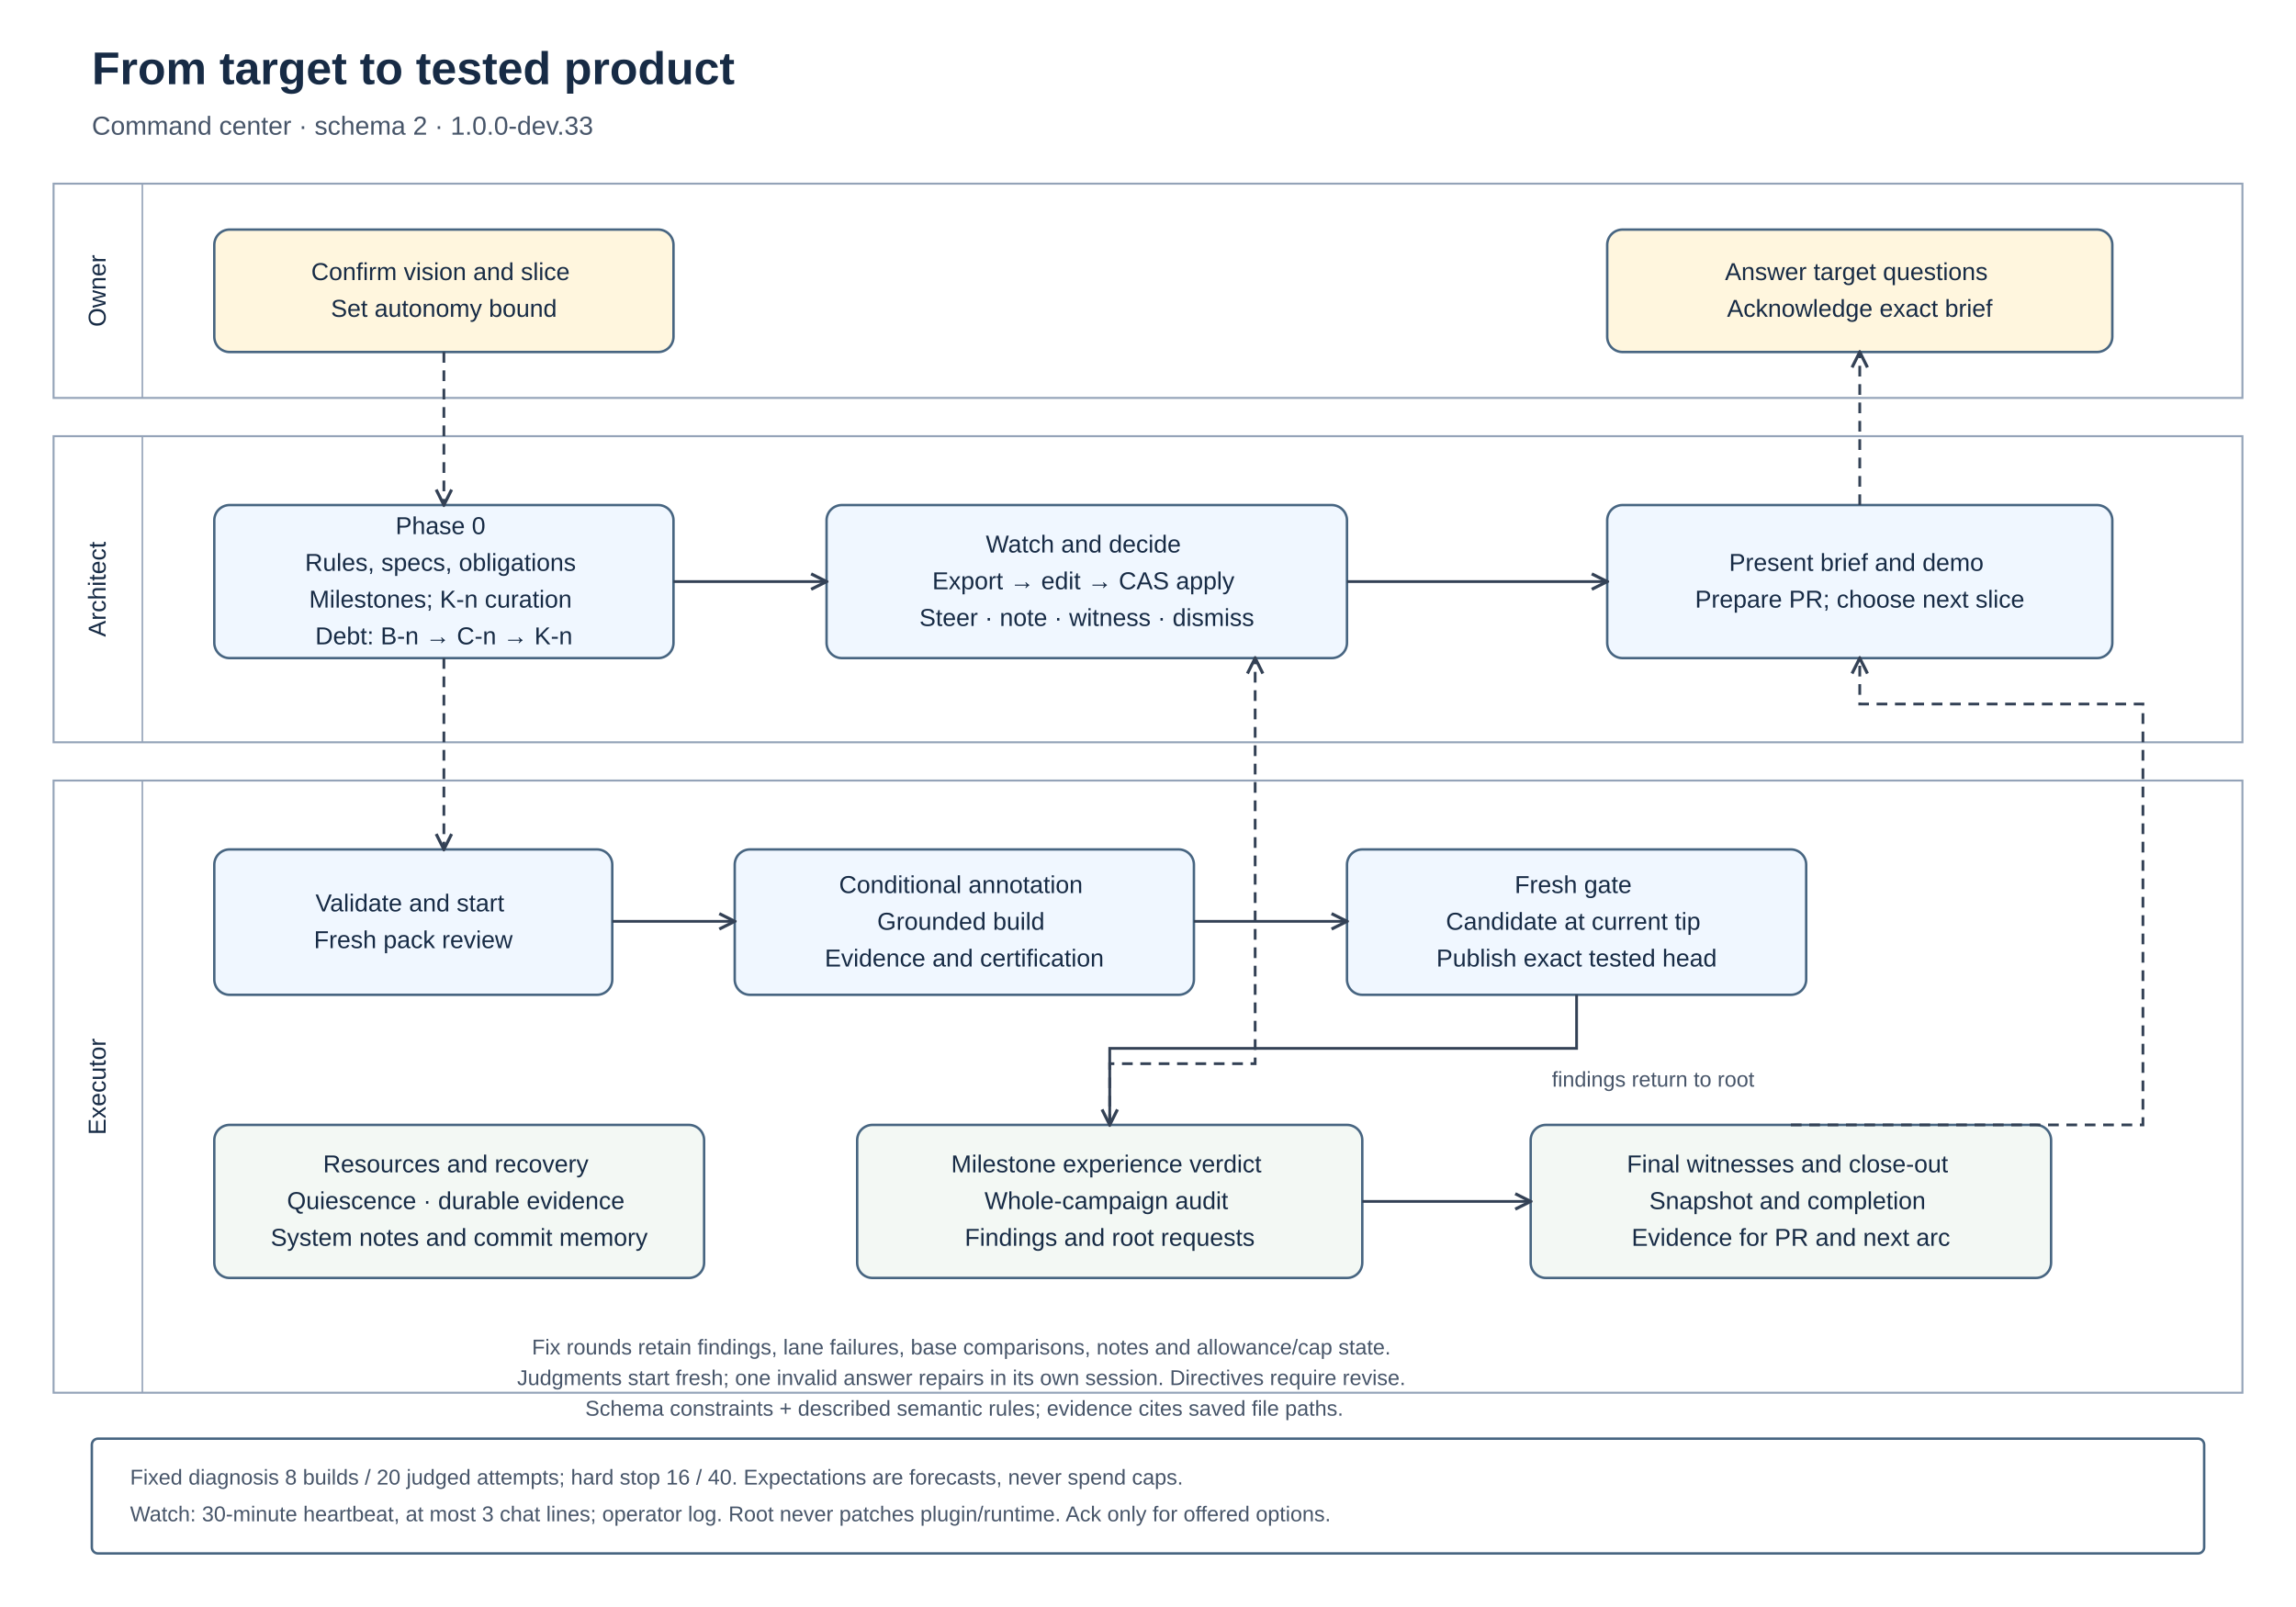
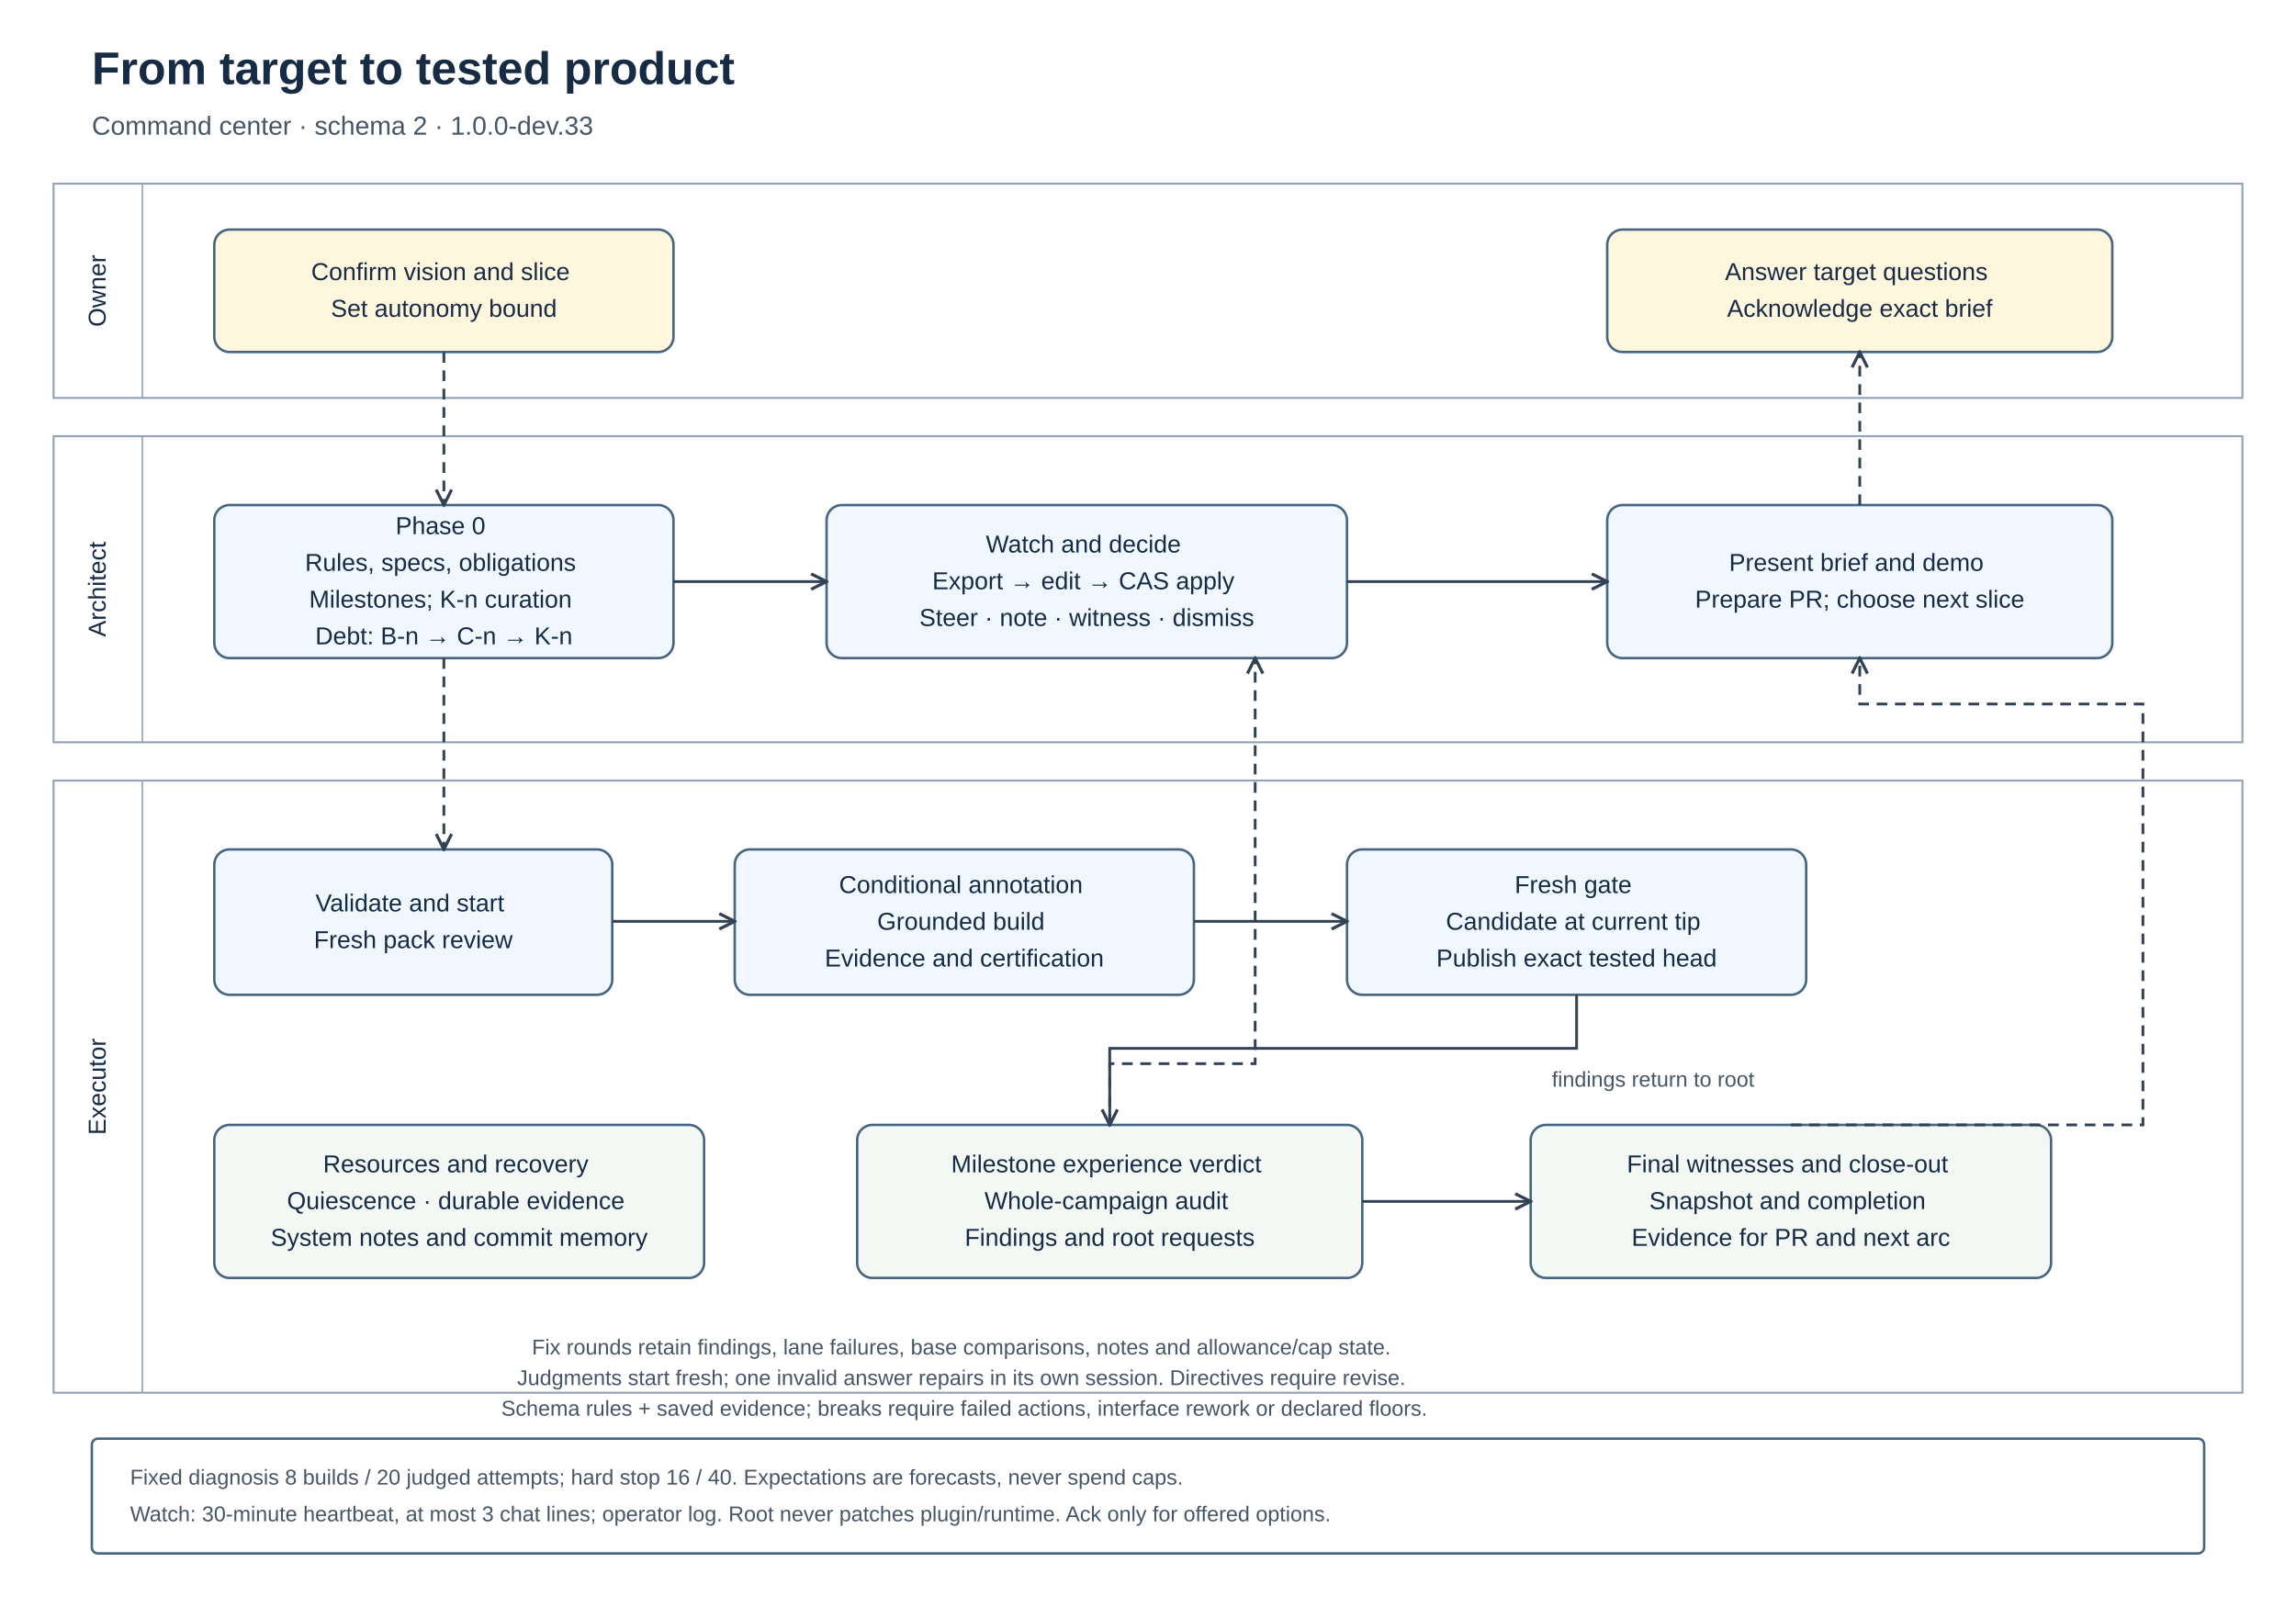
<svg xmlns="http://www.w3.org/2000/svg" width="1500" height="1050" viewBox="0 0 1500 1050" role="img" aria-labelledby="title desc">
  <defs>
    <marker id="arrow" viewBox="0 0 10 10" refX="9" refY="5" markerWidth="7" markerHeight="7" orient="auto-start-reverse">
      <path d="M 1 1 L 9 5 L 1 9" fill="none" stroke="#334155" stroke-width="1.6" />
    </marker>
  </defs>
  <style>text{font-family:Arial,Helvetica,sans-serif;fill:#172b45} .title{font-size:30px;font-weight:700}.sub{font-size:17px;fill:#475569}.label{font-size:16px}.small{font-size:14px;fill:#475569}.task{stroke:#476581;stroke-width:1.6}.edge{fill:none;stroke:#334155;stroke-width:1.8;marker-end:url(#arrow)}.msg{stroke-dasharray:7 5}.pool{fill:#fff;stroke:#94a3b8;stroke-width:1.3}</style>
  <rect width="1500" height="1050" fill="#fff" />
  <text x="60" y="55" class="title" text-anchor="start">
    <tspan x="60" dy="0">From target to tested product</tspan>
  </text>
  <text x="60" y="88" class="sub" text-anchor="start">
    <tspan x="60" dy="0">Command center · schema 2 · 1.0.0-dev.33</tspan>
  </text>
  <rect x="35" y="120" width="1430" height="140" class="pool" />
  <path d="M93 120V260" stroke="#94a3b8" />
  <text transform="translate(69 190.0) rotate(-90)" text-anchor="middle" class="label">Owner</text>
  <rect x="35" y="285" width="1430" height="200" class="pool" />
  <path d="M93 285V485" stroke="#94a3b8" />
  <text transform="translate(69 385.0) rotate(-90)" text-anchor="middle" class="label">Architect</text>
  <rect x="35" y="510" width="1430" height="400" class="pool" />
  <path d="M93 510V910" stroke="#94a3b8" />
  <text transform="translate(69 710.0) rotate(-90)" text-anchor="middle" class="label">Executor</text>
  <rect x="140" y="150" width="300" height="80" rx="10" fill="#fff6de" class="task" />
  <text x="290.0" y="183.0" class="label" text-anchor="middle">
    <tspan x="290.0" dy="0">Confirm vision and slice</tspan>
    <tspan x="290.0" dy="24">Set autonomy bound</tspan>
  </text>
  <rect x="1050" y="150" width="330" height="80" rx="10" fill="#fff6de" class="task" />
  <text x="1215.0" y="183.0" class="label" text-anchor="middle">
    <tspan x="1215.0" dy="0">Answer target questions</tspan>
    <tspan x="1215.0" dy="24">Acknowledge exact brief</tspan>
  </text>
  <rect x="140" y="330" width="300" height="100" rx="10" fill="#f0f7ff" class="task" />
  <text x="290.0" y="349.0" class="label" text-anchor="middle">
    <tspan x="290.0" dy="0">Phase 0</tspan>
    <tspan x="290.0" dy="24">Rules, specs, obligations</tspan>
    <tspan x="290.0" dy="24">Milestones; K-n curation</tspan>
    <tspan x="290.0" dy="24">Debt: B-n → C-n → K-n</tspan>
  </text>
  <rect x="540" y="330" width="340" height="100" rx="10" fill="#f0f7ff" class="task" />
  <text x="710.0" y="361.0" class="label" text-anchor="middle">
    <tspan x="710.0" dy="0">Watch and decide</tspan>
    <tspan x="710.0" dy="24">Export → edit → CAS apply</tspan>
    <tspan x="710.0" dy="24">Steer · note · witness · dismiss</tspan>
  </text>
  <rect x="1050" y="330" width="330" height="100" rx="10" fill="#f0f7ff" class="task" />
  <text x="1215.0" y="373.0" class="label" text-anchor="middle">
    <tspan x="1215.0" dy="0">Present brief and demo</tspan>
    <tspan x="1215.0" dy="24">Prepare PR; choose next slice</tspan>
  </text>
  <polyline points="290,230 290,330" class="edge msg" />
  <polyline points="1215,330 1215,230" class="edge msg" />
  <polyline points="440,380 540,380" class="edge" />
  <polyline points="880,380 1050,380" class="edge" />
  <rect x="140" y="555" width="260" height="95" rx="10" fill="#f0f7ff" class="task" />
  <text x="270.0" y="595.5" class="label" text-anchor="middle">
    <tspan x="270.0" dy="0">Validate and start</tspan>
    <tspan x="270.0" dy="24">Fresh pack review</tspan>
  </text>
  <rect x="480" y="555" width="300" height="95" rx="10" fill="#f0f7ff" class="task" />
  <text x="630.0" y="583.5" class="label" text-anchor="middle">
    <tspan x="630.0" dy="0">Conditional annotation</tspan>
    <tspan x="630.0" dy="24">Grounded build</tspan>
    <tspan x="630.0" dy="24">Evidence and certification</tspan>
  </text>
  <rect x="880" y="555" width="300" height="95" rx="10" fill="#f0f7ff" class="task" />
  <text x="1030.0" y="583.5" class="label" text-anchor="middle">
    <tspan x="1030.0" dy="0">Fresh gate</tspan>
    <tspan x="1030.0" dy="24">Candidate at current tip</tspan>
    <tspan x="1030.0" dy="24">Publish exact tested head</tspan>
  </text>
  <polyline points="290,430 290,555" class="edge msg" />
  <polyline points="400,602 480,602" class="edge" />
  <polyline points="780,602 880,602" class="edge" />
  <rect x="140" y="735" width="320" height="100" rx="10" fill="#f3f8f4" class="task" />
  <text x="300.0" y="766.0" class="label" text-anchor="middle">
    <tspan x="300.0" dy="0">Resources and recovery</tspan>
    <tspan x="300.0" dy="24">Quiescence · durable evidence</tspan>
    <tspan x="300.0" dy="24">System notes and commit memory</tspan>
  </text>
  <rect x="560" y="735" width="330" height="100" rx="10" fill="#f3f8f4" class="task" />
  <text x="725.0" y="766.0" class="label" text-anchor="middle">
    <tspan x="725.0" dy="0">Milestone experience verdict</tspan>
    <tspan x="725.0" dy="24">Whole-campaign audit</tspan>
    <tspan x="725.0" dy="24">Findings and root requests</tspan>
  </text>
  <rect x="1000" y="735" width="340" height="100" rx="10" fill="#f3f8f4" class="task" />
  <text x="1170.0" y="766.0" class="label" text-anchor="middle">
    <tspan x="1170.0" dy="0">Final witnesses and close-out</tspan>
    <tspan x="1170.0" dy="24">Snapshot and completion</tspan>
    <tspan x="1170.0" dy="24">Evidence for PR and next arc</tspan>
  </text>
  <polyline points="1030,650 1030,685 725,685 725,735" class="edge" />
  <polyline points="890,785 1000,785" class="edge" />
  <polyline points="1170,735 1400,735 1400,460 1215,460 1215,430" class="edge msg" />
  <polyline points="725,735 725,695 820,695 820,430" class="edge msg" />
  <text x="1080" y="710" class="small" text-anchor="middle">
    <tspan x="1080" dy="0">findings return to root</tspan>
  </text>
  <text x="630" y="885" class="small" text-anchor="middle">
    <tspan x="630" dy="0">Fix rounds retain findings, lane failures, base comparisons, notes and allowance/cap state.</tspan>
    <tspan x="630" dy="20">Judgments start fresh; one invalid answer repairs in its own session. Directives require revise.</tspan>
-     <tspan x="630" dy="20">Schema constraints + described semantic rules; evidence cites saved file paths.</tspan>
+     <tspan x="630" dy="20">Schema rules + saved evidence; breaks require failed actions, interface rework or declared floors.</tspan>
  </text>
  <rect x="60" y="940" width="1380" height="75" rx="4" fill="#fff" class="task" />
  <text x="85" y="970" class="small" text-anchor="start">
    <tspan x="85" dy="0">Fixed diagnosis 8 builds / 20 judged attempts; hard stop 16 / 40. Expectations are forecasts, never spend caps.</tspan>
    <tspan x="85" dy="24">Watch: 30-minute heartbeat, at most 3 chat lines; operator log. Root never patches plugin/runtime. Ack only for offered options.</tspan>
  </text>
</svg>
